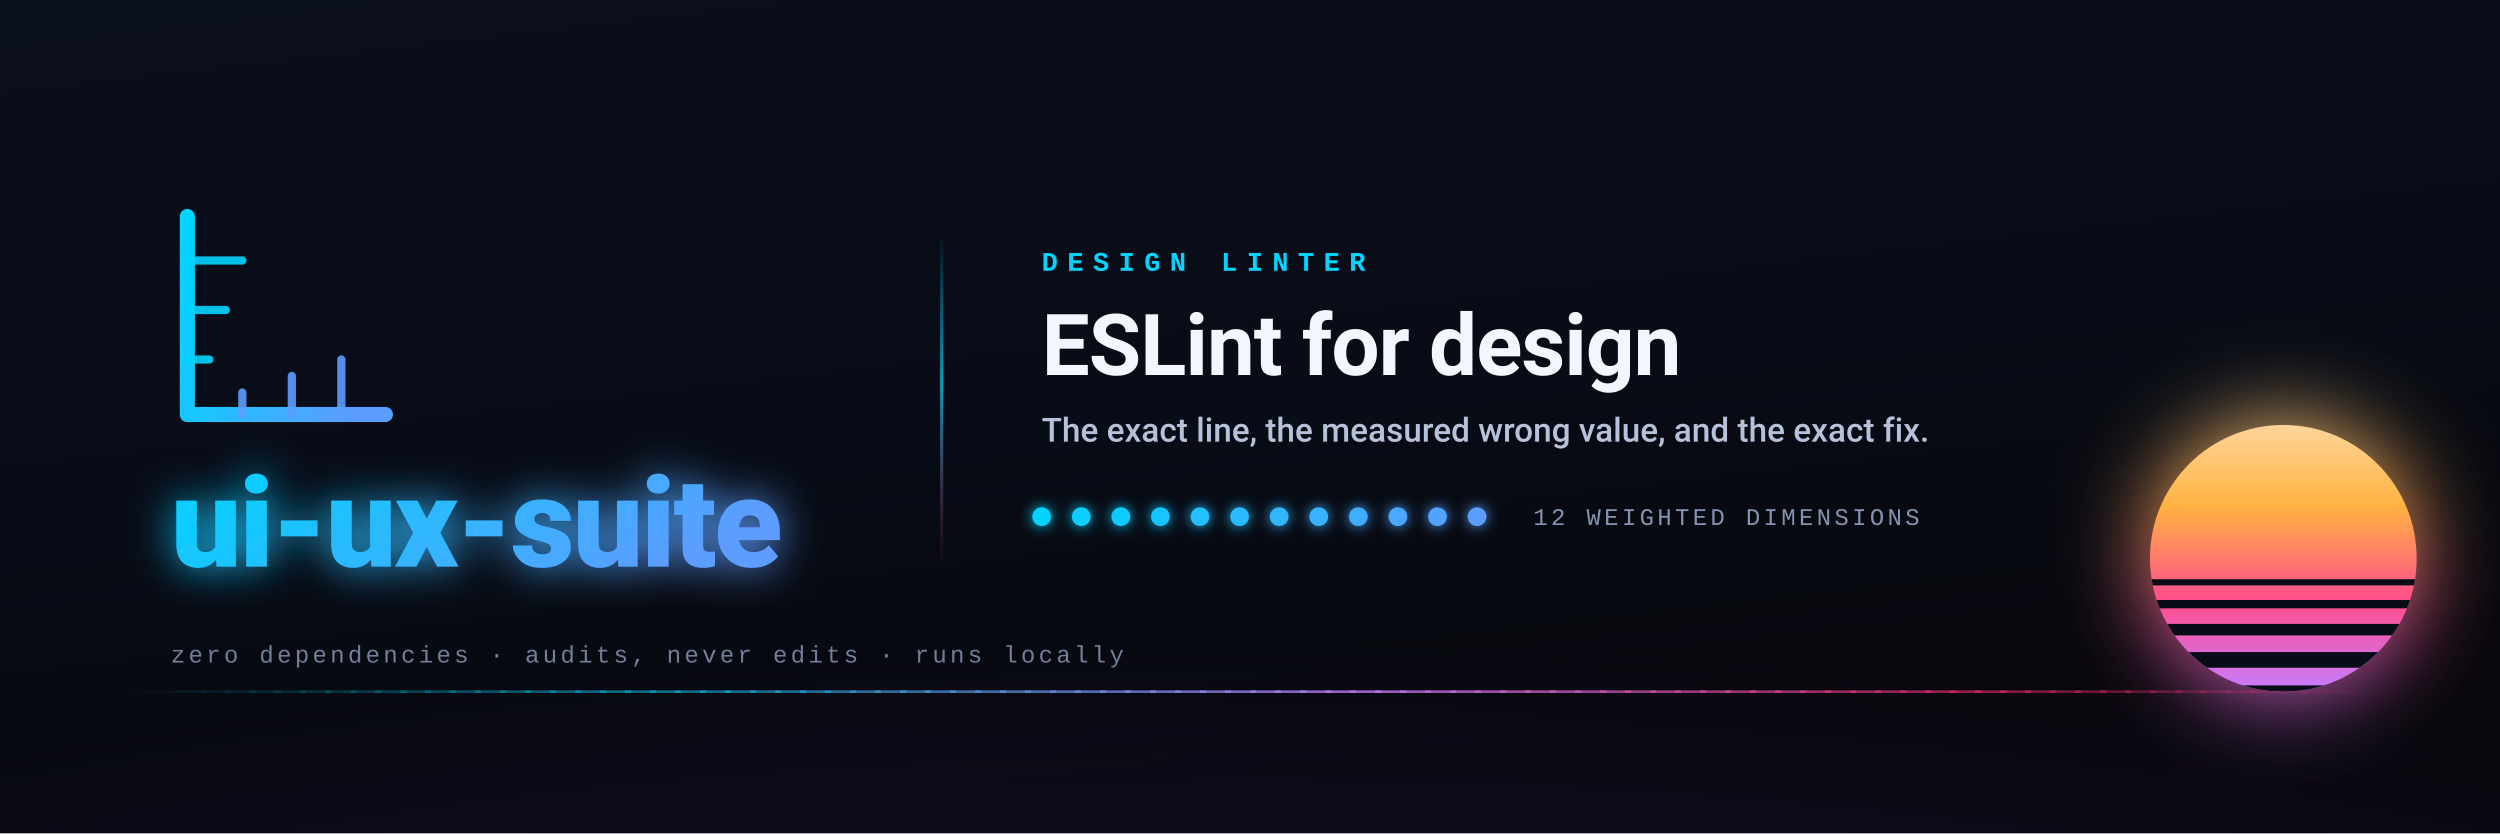
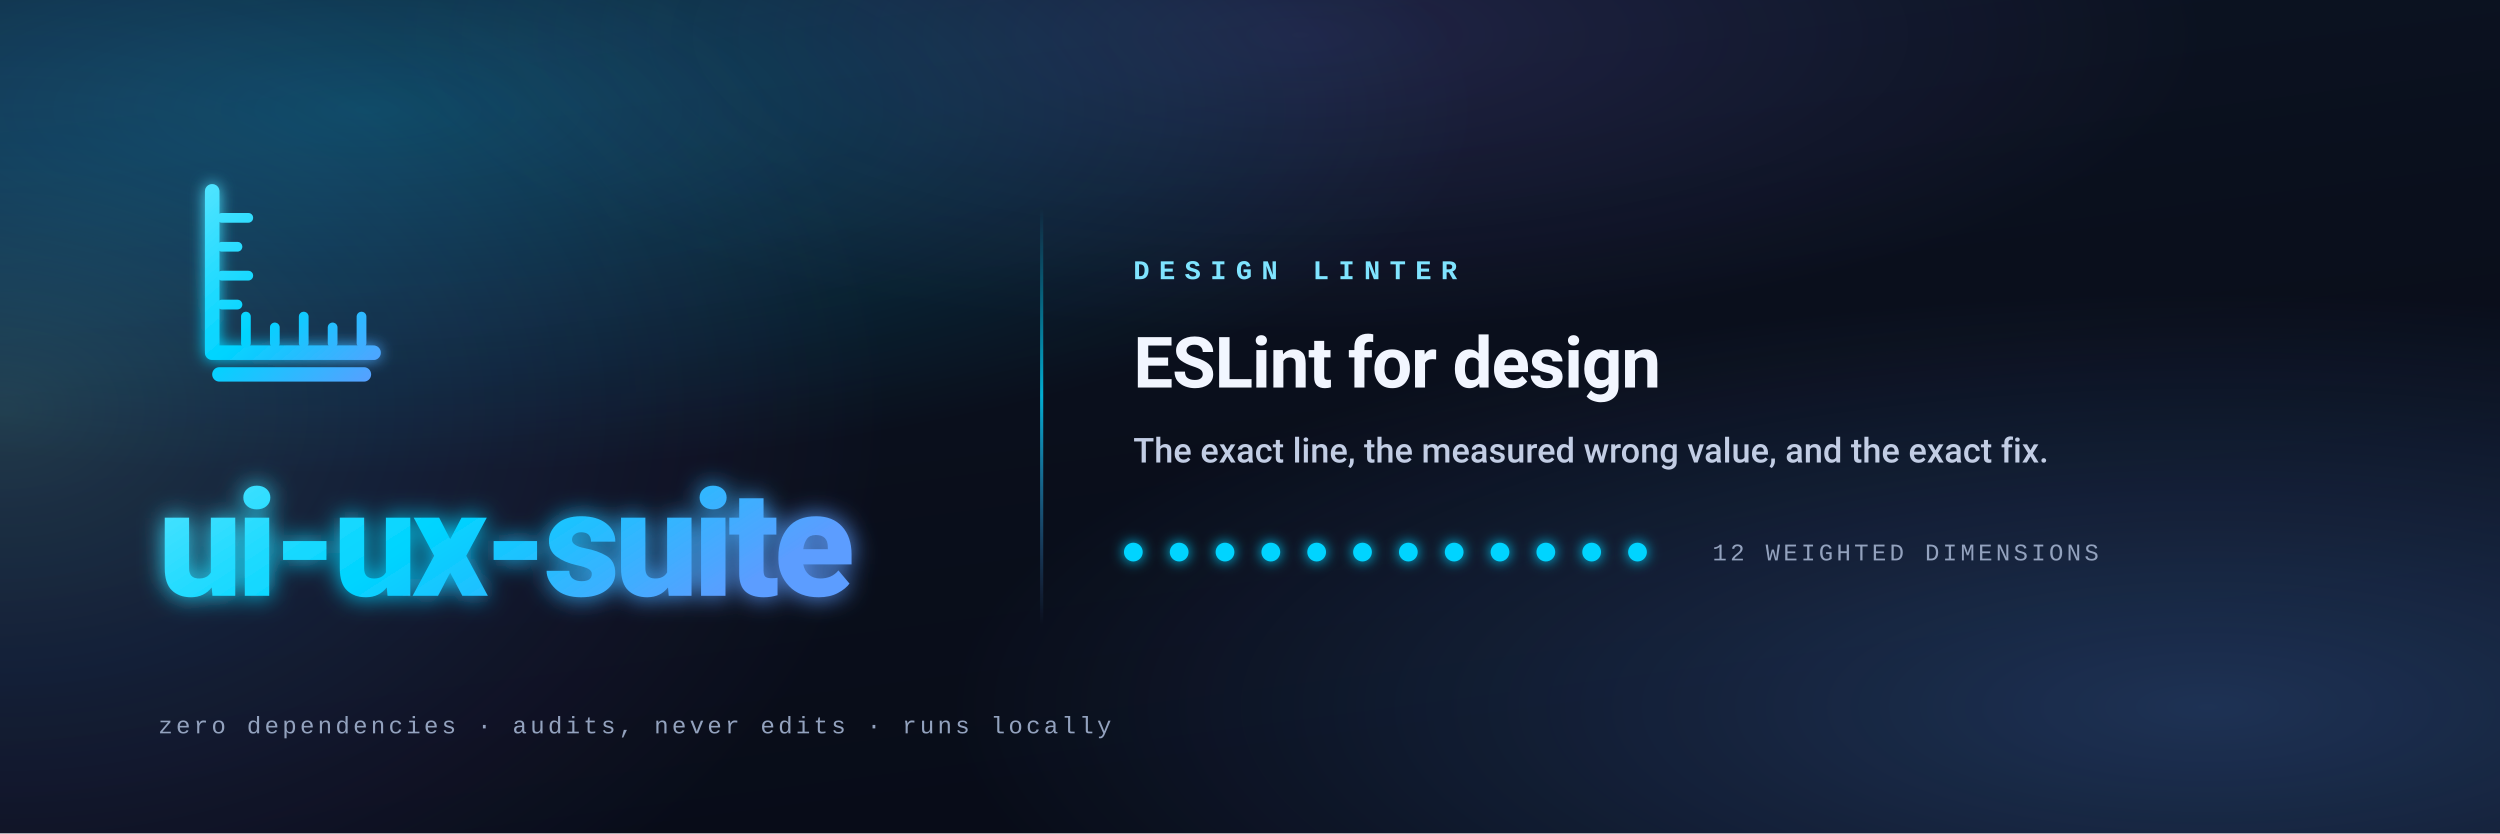
- <svg xmlns="http://www.w3.org/2000/svg" viewBox="0 0 1200 400" fill="none" role="img" aria-label="ui-ux-suite, a design linter: ESLint for design. The exact line, the measured wrong value, and the exact fix.">
+ <svg xmlns="http://www.w3.org/2000/svg" viewBox="0 0 1200 400" fill="none" role="img" aria-label="ui-ux-suite, a design linter: the exact line, the measured wrong value, and the exact fix">
  <defs>
-     <linearGradient id="u-bg" x1="0" y1="0" x2="0.35" y2="1">
-       <stop offset="0%" stop-color="#0A0F1C" />
-       <stop offset="60%" stop-color="#080C16" />
-       <stop offset="100%" stop-color="#07070C" />
-     </linearGradient>
-     <radialGradient id="u-bloom" cx="0.5" cy="1" r="0.75">
-       <stop offset="0%" stop-color="#FF2D78" stop-opacity="0.30" />
-       <stop offset="38%" stop-color="#7C3AED" stop-opacity="0.14" />
-       <stop offset="100%" stop-color="#7C3AED" stop-opacity="0" />
-     </radialGradient>
-     <linearGradient id="u-sun" x1="0" y1="0" x2="0" y2="1">
-       <stop offset="0%" stop-color="#FFD59A" />
-       <stop offset="30%" stop-color="#FFB341" />
-       <stop offset="66%" stop-color="#FF4D8D" />
-       <stop offset="100%" stop-color="#C77DFF" />
-     </linearGradient>
-     <linearGradient id="u-brand" x1="0" y1="0" x2="1" y2="0.25" gradientUnits="objectBoundingBox">
-       <stop offset="0%" stop-color="#00D4FF" />
-       <stop offset="100%" stop-color="#5B9DFF" />
-       <animateTransform attributeName="gradientTransform" type="translate" values="-0.12 0; 0.12 0; -0.12 0" dur="18s" repeatCount="indefinite" />
-     </linearGradient>
-     <linearGradient id="u-rule" gradientUnits="userSpaceOnUse" x1="452" y1="112" x2="452" y2="272">
+     <linearGradient id="ux-ground" x1="0" y1="0" x2="0.4" y2="1">
+       <stop offset="0%" stop-color="#0C1626" />
+       <stop offset="55%" stop-color="#0A0F1C" />
+       <stop offset="100%" stop-color="#080C18" />
+     </linearGradient>
+     <radialGradient id="ux-bloomA" cx="0.15" cy="0.13" r="0.44">
+       <stop offset="0%" stop-color="#00D4FF" stop-opacity="0.26" />
+       <stop offset="100%" stop-color="#00D4FF" stop-opacity="0" />
+     </radialGradient>
+     <radialGradient id="ux-bloomB" cx="0.88" cy="0.85" r="0.50">
+       <stop offset="0%" stop-color="#5B9DFF" stop-opacity="0.26" />
+       <stop offset="100%" stop-color="#5B9DFF" stop-opacity="0" />
+     </radialGradient>
+     <radialGradient id="ux-bloomC" cx="0.52" cy="0.04" r="0.36">
+       <stop offset="0%" stop-color="#8E7BFF" stop-opacity="0.16" />
+       <stop offset="100%" stop-color="#8E7BFF" stop-opacity="0" />
+     </radialGradient>
+     <radialGradient id="ux-wash" cx="0.5" cy="0.5" r="0.5">
+       <stop offset="0%" stop-color="#7FE4FF" stop-opacity="0.20" />
+       <stop offset="42%" stop-color="#5B9DFF" stop-opacity="0.124" />
+       <stop offset="76%" stop-color="#8E7BFF" stop-opacity="0.046" />
+       <stop offset="100%" stop-color="#8E7BFF" stop-opacity="0" />
+     </radialGradient>
+     <clipPath id="ux-frame">
+       <rect width="1200" height="400" />
+     </clipPath>
+     <linearGradient id="ux-rule" gradientUnits="userSpaceOnUse" x1="500" y1="100" x2="500" y2="300">
      <stop offset="0%" stop-color="#00D4FF" stop-opacity="0" />
-       <stop offset="45%" stop-color="#00D4FF" stop-opacity="0.75" />
-       <stop offset="100%" stop-color="#FF2D78" stop-opacity="0" />
-     </linearGradient>
-     <linearGradient id="u-horizonline" gradientUnits="userSpaceOnUse" x1="60" y1="332" x2="1140" y2="332">
-       <stop offset="0%" stop-color="#00D4FF" stop-opacity="0" />
-       <stop offset="22%" stop-color="#00D4FF" stop-opacity="0.5" />
-       <stop offset="55%" stop-color="#C77DFF" stop-opacity="0.8" />
-       <stop offset="82%" stop-color="#FF2D78" stop-opacity="0.6" />
-       <stop offset="100%" stop-color="#FF2D78" stop-opacity="0" />
-     </linearGradient>
-     <linearGradient id="u-gridfade" gradientUnits="userSpaceOnUse" x1="0" y1="332" x2="0" y2="400">
-       <stop offset="0%" stop-color="#00D4FF" stop-opacity="0.55" />
-       <stop offset="55%" stop-color="#5B9DFF" stop-opacity="0.28" />
-       <stop offset="100%" stop-color="#FF2D78" stop-opacity="0.05" />
-     </linearGradient>
-     <linearGradient id="u-pips" gradientUnits="userSpaceOnUse" x1="500" y1="0" x2="710" y2="0">
-       <stop offset="0%" stop-color="#00D4FF" />
-       <stop offset="100%" stop-color="#5B9DFF" />
-     </linearGradient>
-     <linearGradient id="u-sheen" x1="0" y1="0" x2="1" y2="0">
-       <stop offset="0%" stop-color="#FFFFFF" stop-opacity="0" />
-       <stop offset="50%" stop-color="#FFFFFF" stop-opacity="0.55" />
-       <stop offset="100%" stop-color="#FFFFFF" stop-opacity="0" />
-     </linearGradient>
-     <filter id="u-glow" x="-40%" y="-40%" width="180%" height="180%">
-       <feGaussianBlur stdDeviation="10" result="b" />
+       <stop offset="45%" stop-color="#00D4FF" stop-opacity="0.8" />
+       <stop offset="100%" stop-color="#5B9DFF" stop-opacity="0" />
+     </linearGradient>
+     <linearGradient id="ux-ink" gradientUnits="userSpaceOnUse" x1="62" y1="60" x2="200" y2="220">
+       <stop class="uxk1" offset="0%" stop-color="#4DE3FF" />
+       <stop class="uxk2" offset="52%" stop-color="#00D4FF" />
+       <stop class="uxk3" offset="100%" stop-color="#5B9DFF" />
+     </linearGradient>
+     <filter id="ux-glow" x="-45%" y="-45%" width="190%" height="190%">
+       <feGaussianBlur stdDeviation="6.0" result="b" />
      <feMerge>
        <feMergeNode in="b" />
        <feMergeNode in="SourceGraphic" />
      </feMerge>
    </filter>
-     <filter id="u-glow-sm" x="-60%" y="-60%" width="220%" height="220%">
-       <feGaussianBlur stdDeviation="3.2" result="b" />
+     <filter id="ux-glow-sm" x="-150%" y="-150%" width="400%" height="400%">
+       <feGaussianBlur stdDeviation="3.4" result="b" />
      <feMerge>
        <feMergeNode in="b" />
        <feMergeNode in="SourceGraphic" />
      </feMerge>
    </filter>
-     <filter id="u-sunglow" x="-70%" y="-70%" width="240%" height="240%">
-       <feGaussianBlur stdDeviation="22" result="b" />
-       <feMerge>
-         <feMergeNode in="b" />
-         <feMergeNode in="SourceGraphic" />
-       </feMerge>
-     </filter>
-     <clipPath id="u-sunclip">
-       <circle cx="1096" cy="268" r="64" />
+     <clipPath id="ux-cal">
+       <rect class="uxcal" x="62" y="208" width="132" height="12" />
    </clipPath>
-     <clipPath id="u-gridclip">
-       <rect x="0" y="332" width="1200" height="68" />
-     </clipPath>
-     <clipPath id="u-wordclip">
-       <text x="82" y="272" font-family="system-ui, -apple-system, 'Segoe UI', Roboto, 'Helvetica Neue', Arial, sans-serif" font-size="60" font-weight="800" letter-spacing="-1">ui-ux-suite</text>
+     <linearGradient id="ux-word" x1="0" y1="0" x2="1" y2="0.25">
+       <stop class="uxk1" offset="0%" stop-color="#4DE3FF" />
+       <stop class="uxk2" offset="46%" stop-color="#00D4FF" />
+       <stop class="uxk3" offset="100%" stop-color="#5B9DFF" />
+     </linearGradient>
+     <linearGradient id="ux-sheen" x1="0" y1="0" x2="1" y2="0">
+       <stop offset="0%" stop-color="#FFFFFF" stop-opacity="0" />
+       <stop offset="50%" stop-color="#FFFFFF" stop-opacity="0.62" />
+       <stop offset="100%" stop-color="#FFFFFF" stop-opacity="0" />
+     </linearGradient>
+     <clipPath id="ux-wordclip">
+       <text x="76" y="286" font-family="system-ui, -apple-system, 'Segoe UI', Roboto, 'Helvetica Neue', Arial, sans-serif" font-size="71" font-weight="800" letter-spacing="-2.5">ui-ux-suite</text>
    </clipPath>
  </defs>
  <style>
    .disp { font-family: system-ui, -apple-system, 'Segoe UI', Roboto, 'Helvetica Neue', Arial, sans-serif; }
    .mono { font-family: ui-monospace, SFMono-Regular, 'SF Mono', Menlo, Consolas, 'Liberation Mono', monospace; }
-     .eyebrow { font-size: 13px; font-weight: 600; letter-spacing: 4.5px; fill: #00D4FF; }
-     .head    { font-size: 41px; font-weight: 700; fill: #F2F6FF; letter-spacing: -0.5px; }
-     .sub     { font-size: 16px; font-weight: 500; fill: #B6C2DA; }
-     .tag     { font-size: 11.5px; letter-spacing: 1.6px; fill: #8494B0; }
- 
-     @keyframes u-breathe { 0%,100% { opacity: 0.55; } 50% { opacity: 0.95; } }
-     .bloom { animation: u-breathe 9s ease-in-out infinite; }
- 
-     @keyframes u-sunpulse { 0%,100% { opacity: 0.42; } 50% { opacity: 0.62; } }
-     .sun { animation: u-sunpulse 10s ease-in-out infinite; }
- 
-     @keyframes u-flow { to { stroke-dashoffset: -240; } }
-     .flowline { animation: u-flow 14s linear infinite; }
- 
-     @keyframes u-dot { 0%,100% { opacity: 0.4; } 50% { opacity: 1; } }
-     .d1  { animation: u-dot 5s ease-in-out infinite 0s; }
-     .d2  { animation: u-dot 5s ease-in-out infinite 0.18s; }
-     .d3  { animation: u-dot 5s ease-in-out infinite 0.36s; }
-     .d4  { animation: u-dot 5s ease-in-out infinite 0.54s; }
-     .d5  { animation: u-dot 5s ease-in-out infinite 0.72s; }
-     .d6  { animation: u-dot 5s ease-in-out infinite 0.9s; }
-     .d7  { animation: u-dot 5s ease-in-out infinite 1.08s; }
-     .d8  { animation: u-dot 5s ease-in-out infinite 1.26s; }
-     .d9  { animation: u-dot 5s ease-in-out infinite 1.44s; }
-     .d10 { animation: u-dot 5s ease-in-out infinite 1.62s; }
-     .d11 { animation: u-dot 5s ease-in-out infinite 1.8s; }
-     .d12 { animation: u-dot 5s ease-in-out infinite 1.98s; }
- 
-     @keyframes u-sheen {
-       0%   { transform: translateX(0); }
-       34%  { transform: translateX(700px); }
-       100% { transform: translateX(700px); }
-     }
-     .sheen { animation: u-sheen 7.5s linear infinite; }
- 
-     @media (prefers-reduced-motion: reduce) {
-       * { animation: none !important; }
-     }
+     .eyebrow { font-size: 13px; font-weight: 600; letter-spacing: 4.5px; fill: #7FE4FF; }
+     .head    { font-size: 34px; font-weight: 700; fill: #F2F6FF; letter-spacing: -0.5px; }
+     .sub     { font-size: 16.5px; font-weight: 500; fill: #C2CDE4; }
+     .tag     { font-size: 11.5px; letter-spacing: 1.6px; fill: #93A2BE; }
+     .chip    { font-size: 11.5px; letter-spacing: 1.2px; fill: #C2CDE4; }
+     @keyframes ux-breathe { 0%,100% { opacity:0.62; } 50% { opacity:1; } }
+     .uxbloom { animation: ux-breathe 11s ease-in-out infinite; }
+     @keyframes ux-sweep { 0% { transform: translateX(-360px); } 100% { transform: translateX(1560px); } }
+     .uxwash { animation: ux-sweep 17s cubic-bezier(.5,0,.5,1) infinite; }
+     @keyframes ux-sheen { 0% { transform: translateX(0); } 15%,100% { transform: translateX(326px); } }
+     .uxsheen { animation: ux-sheen 8.5s cubic-bezier(.4,0,.3,1) infinite; }
+     @keyframes ux-pip { 0%,100% { opacity: 0.5; } 50% { opacity: 1; } }
+     .uxp1 { animation: ux-pip 5s ease-in-out infinite 0.0s; }
+     .uxp2 { animation: ux-pip 5s ease-in-out infinite 0.35s; }
+     .uxp3 { animation: ux-pip 5s ease-in-out infinite 0.7s; }
+     .uxp4 { animation: ux-pip 5s ease-in-out infinite 1.05s; }
+     .uxp5 { animation: ux-pip 5s ease-in-out infinite 1.4s; }
+     .uxp6 { animation: ux-pip 5s ease-in-out infinite 1.75s; }
+     .uxp7 { animation: ux-pip 5s ease-in-out infinite 2.1s; }
+     .uxp8 { animation: ux-pip 5s ease-in-out infinite 2.45s; }
+     .uxp9 { animation: ux-pip 5s ease-in-out infinite 2.8s; }
+     .uxp10 { animation: ux-pip 5s ease-in-out infinite 3.15s; }
+     .uxp11 { animation: ux-pip 5s ease-in-out infinite 3.5s; }
+     .uxp12 { animation: ux-pip 5s ease-in-out infinite 3.85s; }
+     @keyframes ux-tick { 0%,100% { opacity: 0.34; } 44%,62% { opacity: 1; } }
+     .uxt1 { animation: ux-tick 6s ease-in-out infinite 0.0s; }
+     .uxt2 { animation: ux-tick 6s ease-in-out infinite 0.16s; }
+     .uxt3 { animation: ux-tick 6s ease-in-out infinite 0.32s; }
+     .uxt4 { animation: ux-tick 6s ease-in-out infinite 0.48s; }
+     .uxt5 { animation: ux-tick 6s ease-in-out infinite 0.64s; }
+     .uxt6 { animation: ux-tick 6s ease-in-out infinite 0.8s; }
+     .uxt7 { animation: ux-tick 6s ease-in-out infinite 0.96s; }
+     .uxt8 { animation: ux-tick 6s ease-in-out infinite 1.12s; }
+     .uxt9 { animation: ux-tick 6s ease-in-out infinite 1.28s; }
+     @keyframes ux-cal { 0%,8% { width: 0; } 62%,88% { width: 132px; } 98%,100% { width: 0; } }
+     .uxcal { animation: ux-cal 6s cubic-bezier(.3,0,.2,1) infinite; }
+     @keyframes ux-k1 { 0%,100% { stop-color:#4DE3FF; } 50% { stop-color:#00D4FF; } }
+     @keyframes ux-k2 { 0%,100% { stop-color:#00D4FF; } 50% { stop-color:#5B9DFF; } }
+     @keyframes ux-k3 { 0%,100% { stop-color:#5B9DFF; } 50% { stop-color:#8E7BFF; } }
+     .uxk1 { animation: ux-k1 14s ease-in-out infinite; }
+     .uxk2 { animation: ux-k2 14s ease-in-out infinite; }
+     .uxk3 { animation: ux-k3 14s ease-in-out infinite; }
+     @media (prefers-reduced-motion: reduce) { * { animation: none !important; } }
  </style>
-   <rect width="1200" height="400" fill="url(#u-bg)" />
-   <ellipse class="bloom" cx="600" cy="404" rx="720" ry="190" fill="url(#u-bloom)" />
-   <g class="sun">
-     <g filter="url(#u-sunglow)">
-       <circle cx="1096" cy="268" r="64" fill="url(#u-sun)" />
-     </g>
-     <g clip-path="url(#u-sunclip)" fill="#080C16">
-       <rect x="1024" y="278" width="144" height="3" />
-       <rect x="1024" y="288" width="144" height="4" />
-       <rect x="1024" y="299.5" width="144" height="5.5" />
-       <rect x="1024" y="313" width="144" height="7.5" />
-       <rect x="1024" y="329" width="144" height="10" />
-     </g>
-   </g>
-   <g id="grid" clip-path="url(#u-gridclip)" opacity="0">
-     <g stroke="url(#u-gridfade)" stroke-width="1" fill="none">
-       <path d="M600 332 L-1180 400" />
-       <path d="M600 332 L-560 400" />
-       <path d="M600 332 L-190 400" />
-       <path d="M600 332 L40 400" />
-       <path d="M600 332 L200 400" />
-       <path d="M600 332 L320 400" />
-       <path d="M600 332 L415 400" />
-       <path d="M600 332 L490 400" />
-       <path d="M600 332 L548 400" />
-       <path d="M600 332 L600 400" />
-       <path d="M600 332 L652 400" />
-       <path d="M600 332 L710 400" />
-       <path d="M600 332 L785 400" />
-       <path d="M600 332 L880 400" />
-       <path d="M600 332 L1000 400" />
-       <path d="M600 332 L1160 400" />
-       <path d="M600 332 L1390 400" />
-       <path d="M600 332 L1760 400" />
-       <path d="M600 332 L2380 400" />
-     </g>
-     <g stroke="url(#u-gridfade)" stroke-width="1" fill="none">
-       <line x1="0" y1="335" x2="1200" y2="335" />
-       <line x1="0" y1="339.5" x2="1200" y2="339.5" />
-       <line x1="0" y1="345.5" x2="1200" y2="345.5" />
-       <line x1="0" y1="353.5" x2="1200" y2="353.5" />
-       <line x1="0" y1="364" x2="1200" y2="364" />
-       <line x1="0" y1="378" x2="1200" y2="378" />
-       <line x1="0" y1="396" x2="1200" y2="396" />
-     </g>
-   </g>
-   <g opacity="0.95">
-     <line x1="60" y1="332" x2="1140" y2="332" stroke="url(#u-horizonline)" stroke-width="1.25" />
-     <line class="flowline" x1="60" y1="332" x2="1140" y2="332" stroke="url(#u-horizonline)" stroke-width="1.25" stroke-dasharray="3 9" opacity="0.85" />
-   </g>
-   <g transform="translate(82,96) scale(1.32)">
-     <path d="M6 6 L6 78 L78 78" stroke="url(#u-brand)" stroke-width="5.5" stroke-linecap="round" stroke-linejoin="round" fill="none" />
-     <path d="M6 58 h8 M6 40 h14 M6 22 h20" stroke="#00D4FF" stroke-width="3" stroke-linecap="round" opacity="0.9" />
-     <path d="M26 78 v-8 M44 78 v-14 M62 78 v-20" stroke="#5B9DFF" stroke-width="3" stroke-linecap="round" opacity="0.9" />
-   </g>
-   <g filter="url(#u-glow)">
-     <text class="disp" x="82" y="272" font-size="60" font-weight="800" letter-spacing="-1" fill="url(#u-brand)">ui-ux-suite</text>
-   </g>
-   <g clip-path="url(#u-wordclip)">
+   <rect width="1200" height="400" fill="url(#ux-ground)" />
+   <g class="uxbloom">
+     <rect width="1200" height="400" fill="url(#ux-bloomA)" />
+     <rect width="1200" height="400" fill="url(#ux-bloomB)" />
+     <rect width="1200" height="400" fill="url(#ux-bloomC)" />
+   </g>
+   <g clip-path="url(#ux-frame)">
+     <g transform="translate(0,196)">
+       <ellipse class="uxwash" cx="0" cy="0" rx="430" ry="300" fill="url(#ux-wash)" />
+     </g>
+   </g>
+   <g transform="translate(66,56) scale(0.5781)">
+     <g opacity="0.32" stroke="url(#ux-ink)" stroke-width="8" stroke-linecap="round" fill="none">
+       <path d="M62 62 L62 196 L196 196" stroke-width="12" stroke-linejoin="round" />
+       <line x1="70" y1="84" x2="92" y2="84" />
+       <line x1="70" y1="108" x2="83" y2="108" />
+       <line x1="70" y1="132" x2="92" y2="132" />
+       <line x1="70" y1="156" x2="83" y2="156" />
+       <line x1="90" y1="188" x2="90" y2="166" />
+       <line x1="114" y1="188" x2="114" y2="175" />
+       <line x1="138" y1="188" x2="138" y2="166" />
+       <line x1="162" y1="188" x2="162" y2="175" />
+       <line x1="186" y1="188" x2="186" y2="166" />
+     </g>
+     <g filter="url(#ux-glow)">
+       <path d="M62 62 L62 196 L196 196" fill="none" stroke="url(#ux-ink)" stroke-width="12" stroke-linecap="round" stroke-linejoin="round" />
+     </g>
+     <g stroke="url(#ux-ink)" stroke-width="8" stroke-linecap="round" fill="none">
+       <line class="uxt1" x1="70" y1="84" x2="92" y2="84" />
+       <line class="uxt2" x1="70" y1="108" x2="83" y2="108" />
+       <line class="uxt3" x1="70" y1="132" x2="92" y2="132" />
+       <line class="uxt4" x1="70" y1="156" x2="83" y2="156" />
+       <line class="uxt5" x1="90" y1="188" x2="90" y2="166" />
+       <line class="uxt6" x1="114" y1="188" x2="114" y2="175" />
+       <line class="uxt7" x1="138" y1="188" x2="138" y2="166" />
+       <line class="uxt8" x1="162" y1="188" x2="162" y2="175" />
+       <line class="uxt9" x1="186" y1="188" x2="186" y2="166" />
+     </g>
+     <g clip-path="url(#ux-cal)">
+       <rect x="62" y="208" width="132" height="12" rx="6" fill="url(#ux-ink)" />
+     </g>
+   </g>
+   <g filter="url(#ux-glow)">
+     <text class="disp" x="76" y="286" font-size="71" font-weight="800" letter-spacing="-2.5" fill="url(#ux-word)">ui-ux-suite</text>
+   </g>
+   <g clip-path="url(#ux-wordclip)">
    <g transform="skewX(-18)">
-       <rect class="sheen" x="-160" y="196" width="90" height="110" fill="url(#u-sheen)" opacity="0.7" />
-     </g>
-   </g>
-   <line x1="452" y1="112" x2="452" y2="272" stroke="url(#u-rule)" stroke-width="1.5" />
-   <text class="mono eyebrow" x="500" y="130">DESIGN LINTER</text>
-   <text class="disp head" x="500" y="180">ESLint for design</text>
-   <text class="disp sub" x="500" y="212">The exact line, the measured wrong value, and the exact fix.</text>
-   <g class="d1">
-     <circle cx="500" cy="248" r="4.5" fill="url(#u-pips)" filter="url(#u-glow-sm)" />
-   </g>
-   <g class="d2">
-     <circle cx="519" cy="248" r="4.5" fill="url(#u-pips)" filter="url(#u-glow-sm)" />
-   </g>
-   <g class="d3">
-     <circle cx="538" cy="248" r="4.5" fill="url(#u-pips)" filter="url(#u-glow-sm)" />
-   </g>
-   <g class="d4">
-     <circle cx="557" cy="248" r="4.5" fill="url(#u-pips)" filter="url(#u-glow-sm)" />
-   </g>
-   <g class="d5">
-     <circle cx="576" cy="248" r="4.5" fill="url(#u-pips)" filter="url(#u-glow-sm)" />
-   </g>
-   <g class="d6">
-     <circle cx="595" cy="248" r="4.5" fill="url(#u-pips)" filter="url(#u-glow-sm)" />
-   </g>
-   <g class="d7">
-     <circle cx="614" cy="248" r="4.5" fill="url(#u-pips)" filter="url(#u-glow-sm)" />
-   </g>
-   <g class="d8">
-     <circle cx="633" cy="248" r="4.5" fill="url(#u-pips)" filter="url(#u-glow-sm)" />
-   </g>
-   <g class="d9">
-     <circle cx="652" cy="248" r="4.5" fill="url(#u-pips)" filter="url(#u-glow-sm)" />
-   </g>
-   <g class="d10">
-     <circle cx="671" cy="248" r="4.5" fill="url(#u-pips)" filter="url(#u-glow-sm)" />
-   </g>
-   <g class="d11">
-     <circle cx="690" cy="248" r="4.5" fill="url(#u-pips)" filter="url(#u-glow-sm)" />
-   </g>
-   <g class="d12">
-     <circle cx="709" cy="248" r="4.5" fill="url(#u-pips)" filter="url(#u-glow-sm)" />
-   </g>
-   <text class="mono tag" x="736" y="252">12 WEIGHTED DIMENSIONS</text>
-   <text class="mono tag" x="82" y="318" opacity="0.85">zero dependencies  ·  audits, never edits  ·  runs locally</text>
+       <rect class="uxsheen" x="-2" y="215" width="33" height="96" fill="url(#ux-sheen)" opacity="0.45" />
+     </g>
+   </g>
+   <line x1="500" y1="100" x2="500" y2="300" stroke="url(#ux-rule)" stroke-width="1.5" />
+   <g transform="translate(544,0)">
+     <text class="mono eyebrow" x="0" y="134">DESIGN LINTER</text>
+     <text class="disp head" x="0" y="186">ESLint for design</text>
+     <text class="disp sub" x="0" y="222">The exact line, the measured wrong value, and the exact fix.</text>
+     <g transform="translate(0,265)">
+       <g class="uxp1">
+         <circle cx="0" cy="0" r="4.5" fill="#00D4FF" filter="url(#ux-glow-sm)" />
+       </g>
+       <g class="uxp2">
+         <circle cx="22" cy="0" r="4.5" fill="#00D4FF" filter="url(#ux-glow-sm)" />
+       </g>
+       <g class="uxp3">
+         <circle cx="44" cy="0" r="4.5" fill="#00D4FF" filter="url(#ux-glow-sm)" />
+       </g>
+       <g class="uxp4">
+         <circle cx="66" cy="0" r="4.5" fill="#00D4FF" filter="url(#ux-glow-sm)" />
+       </g>
+       <g class="uxp5">
+         <circle cx="88" cy="0" r="4.5" fill="#00D4FF" filter="url(#ux-glow-sm)" />
+       </g>
+       <g class="uxp6">
+         <circle cx="110" cy="0" r="4.5" fill="#00D4FF" filter="url(#ux-glow-sm)" />
+       </g>
+       <g class="uxp7">
+         <circle cx="132" cy="0" r="4.5" fill="#00D4FF" filter="url(#ux-glow-sm)" />
+       </g>
+       <g class="uxp8">
+         <circle cx="154" cy="0" r="4.5" fill="#00D4FF" filter="url(#ux-glow-sm)" />
+       </g>
+       <g class="uxp9">
+         <circle cx="176" cy="0" r="4.5" fill="#00D4FF" filter="url(#ux-glow-sm)" />
+       </g>
+       <g class="uxp10">
+         <circle cx="198" cy="0" r="4.5" fill="#00D4FF" filter="url(#ux-glow-sm)" />
+       </g>
+       <g class="uxp11">
+         <circle cx="220" cy="0" r="4.5" fill="#00D4FF" filter="url(#ux-glow-sm)" />
+       </g>
+       <g class="uxp12">
+         <circle cx="242" cy="0" r="4.5" fill="#00D4FF" filter="url(#ux-glow-sm)" />
+       </g>
+       <text class="mono tag" x="278" y="4">12 WEIGHTED DIMENSIONS</text>
+     </g>
+   </g>
+   <text class="mono tag" x="76" y="352">zero dependencies  ·  audits, never edits  ·  runs locally</text>
</svg>
